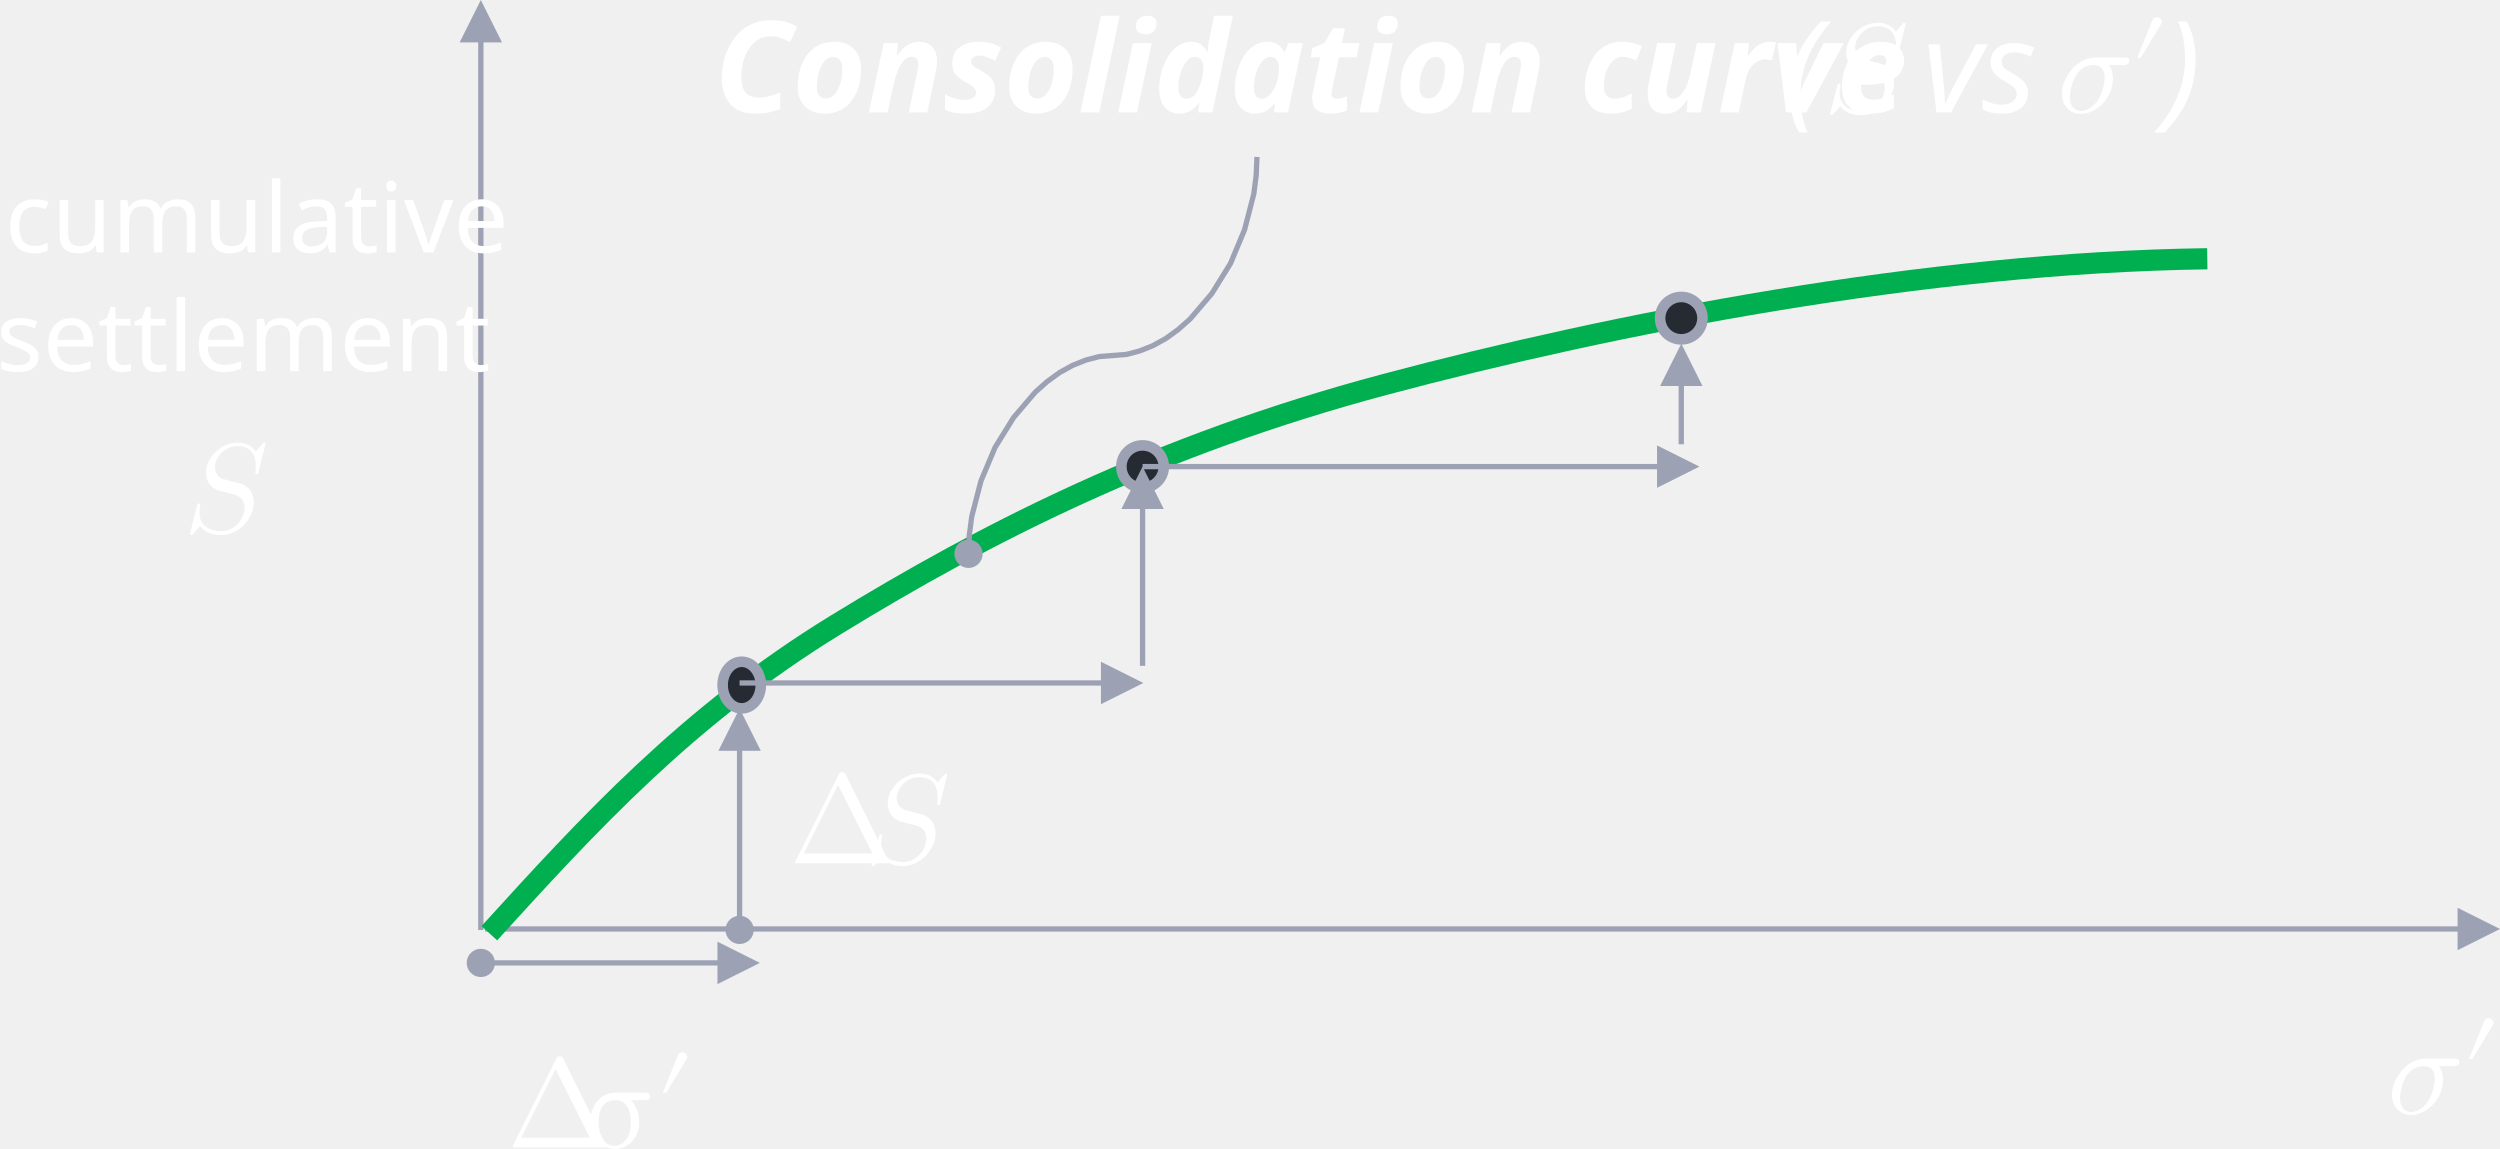
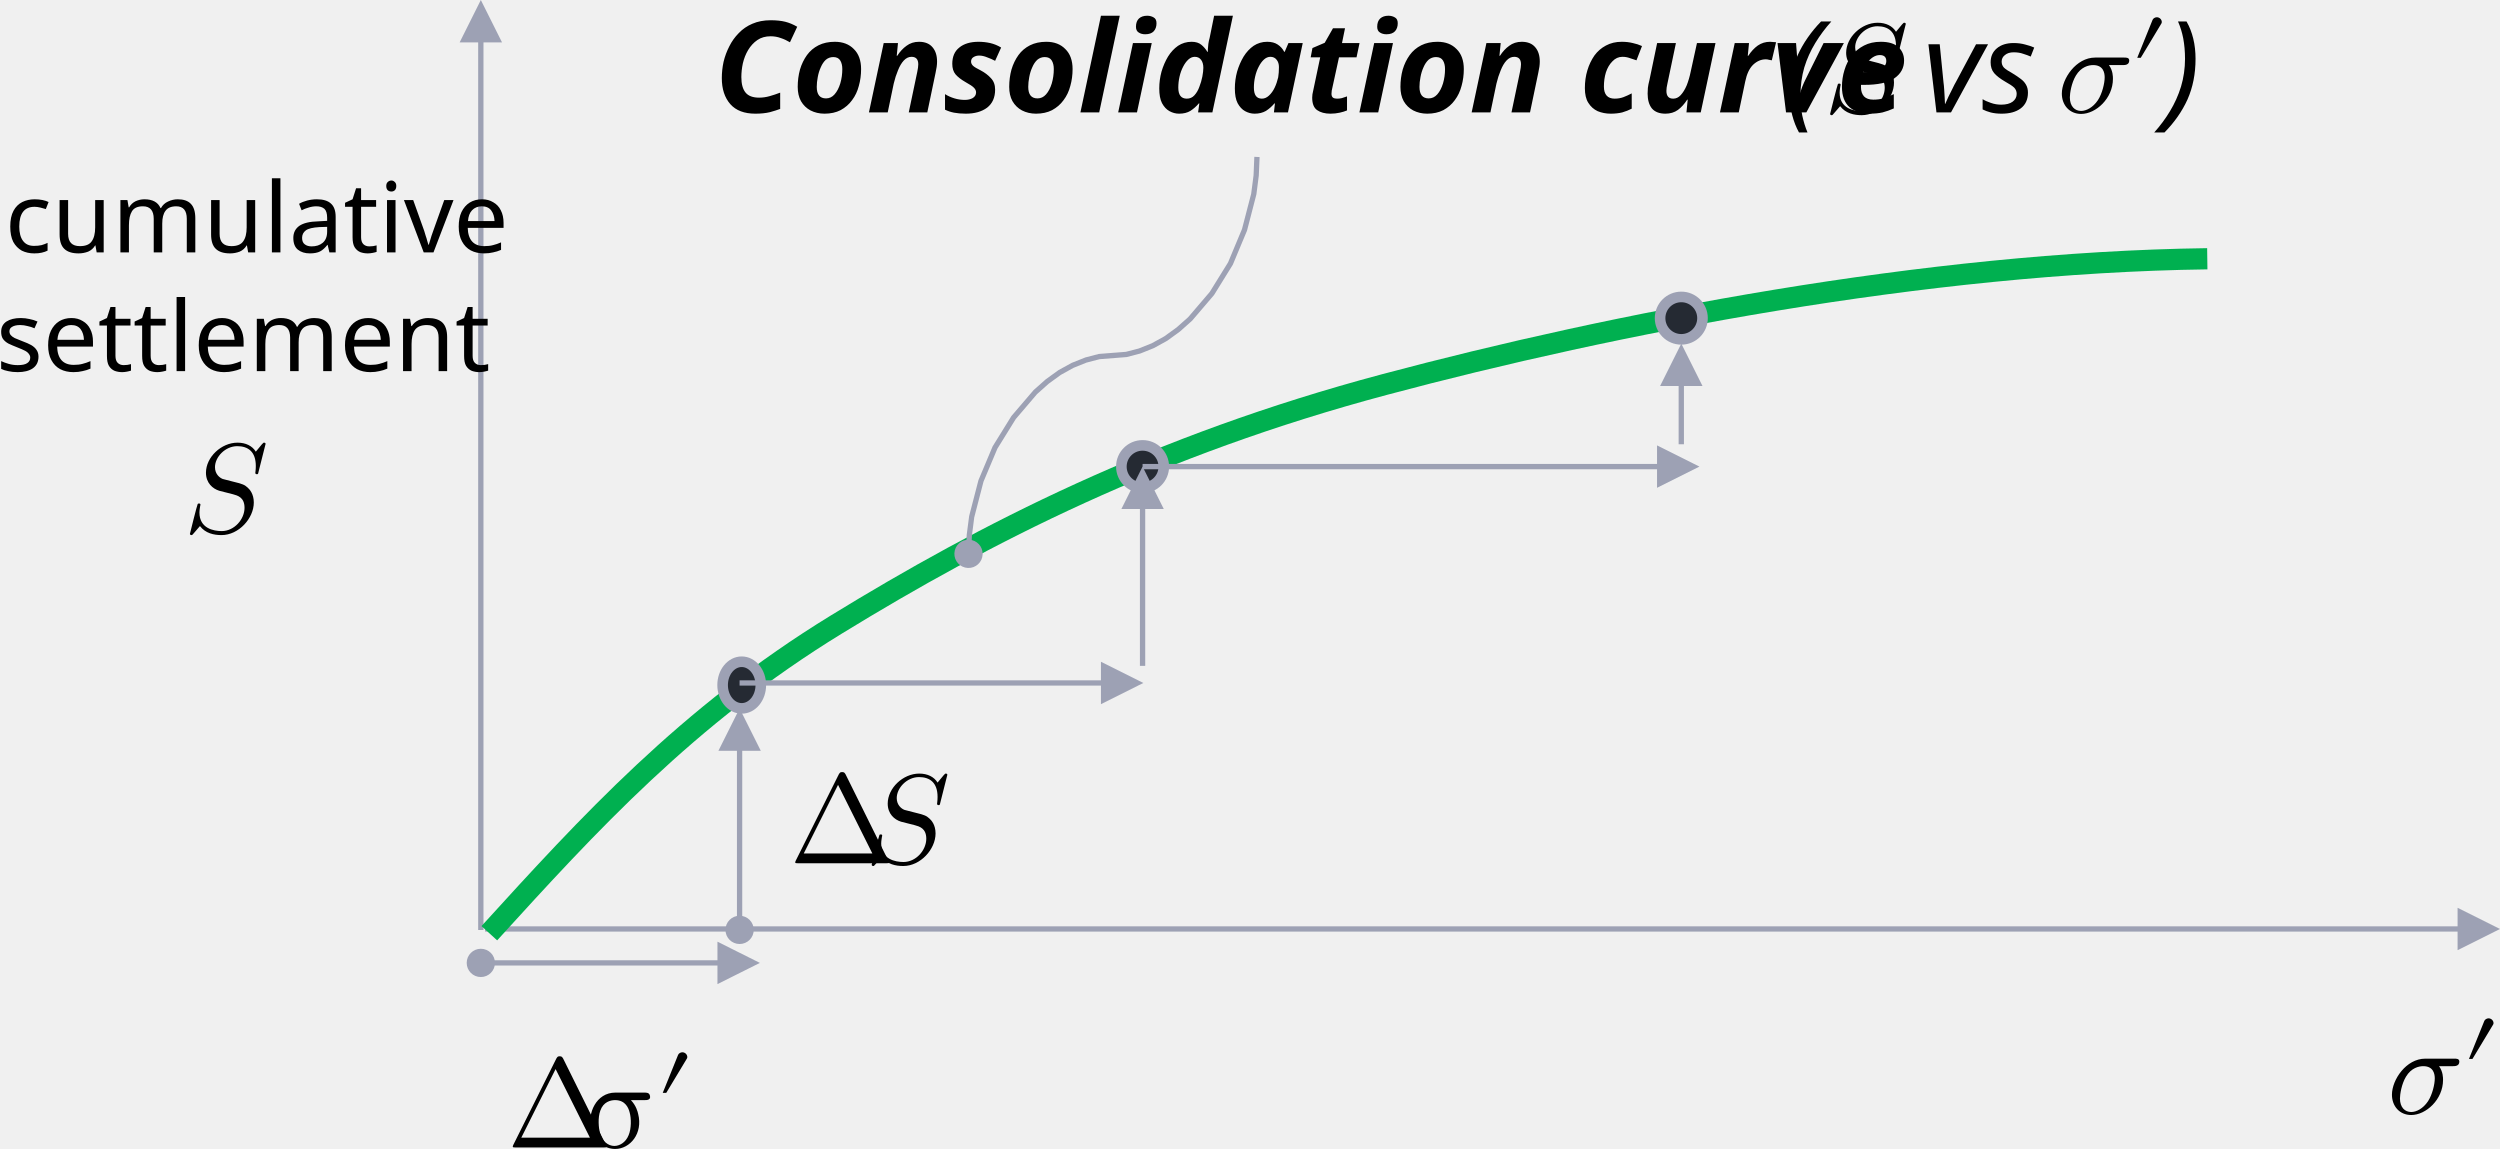
<svg xmlns="http://www.w3.org/2000/svg" width="155.934mm" height="71.632mm" viewBox="0 0 155.934 71.632" version="1.1" id="svg23700">
  <defs id="defs23697">
    <clipPath id="clip0">
      <rect x="529" y="600" width="630" height="296" id="rect23768" />
    </clipPath>
  </defs>
  <g id="layer1" transform="translate(18.7135,-96.95627)">
    <path d="m 11.443,154.964 3.3e-5,-55.803 h -0.331 l -3.4e-5,55.803 z m 1.158,-55.362 -1.323,-2.646 -1.323,2.646 z" fill="#9da1b4" id="path23773" style="stroke-width:0.265" />
    <path d="m 11.542,155.065 123.474,-3e-5 v -0.331 l -123.474,4e-5 z m 123.033,1.158 2.646,-1.323 -2.646,-1.323 z" fill="#9da1b4" id="path23775" style="stroke-width:0.265" />
-     <text font-family="Calibri, Calibri_MSFontService, sans-serif" font-weight="400" font-size="6.085px" id="text23787" x="-19.781" y="112.699" style="stroke-width:0.265;fill:#ffffff">
-       <tspan font-size="6.085px" x="-18.403" y="112.699" id="tspan23777" style="stroke-width:0.07;fill:#ffffff">cumulative</tspan>
-       <tspan font-size="6.085px" x="-18.954" y="120.107" id="tspan23779" style="stroke-width:0.07;fill:#ffffff">settlement</tspan>
-       <tspan font-size="6.085px" x="8.607" y="120.107" id="tspan23781" style="stroke-width:0.07;fill:#ffffff" />
-       <tspan font-family="'Cambria Math', 'Cambria Math_MSFontService', sans-serif" font-size="7.938px" x="130.185" y="166.409" id="tspan23783" style="stroke-width:0.07;fill:#ffffff">𝜎</tspan>
-       <tspan font-family="'Cambria Math', 'Cambria Math_MSFontService', sans-serif" font-size="7.938px" x="134.815" y="166.409" id="tspan23785" style="stroke-width:0.07;fill:#ffffff">′</tspan>
+     <text font-family="Calibri, Calibri_MSFontService, sans-serif" font-weight="400" font-size="6.085px" id="text23787" x="-19.781" y="112.699" style="stroke-width:0.265;fill:#000000">
+       <tspan font-size="6.085px" x="-18.403" y="112.699" id="tspan23777" style="stroke-width:0.07;fill:#000000">cumulative</tspan>
+       <tspan font-size="6.085px" x="-18.954" y="120.107" id="tspan23779" style="stroke-width:0.07;fill:#000000">settlement</tspan>
+       <tspan font-size="6.085px" x="8.607" y="120.107" id="tspan23781" style="stroke-width:0.07;fill:#000000" />
+       <tspan font-family="'Cambria Math', 'Cambria Math_MSFontService', sans-serif" font-size="7.938px" x="130.185" y="166.409" id="tspan23783" style="stroke-width:0.07;fill:#000000">𝜎</tspan>
+       <tspan font-family="'Cambria Math', 'Cambria Math_MSFontService', sans-serif" font-size="7.938px" x="134.815" y="166.409" id="tspan23785" style="stroke-width:0.07;fill:#000000">′</tspan>
    </text>
    <path d="m 11.807,155.165 c 6.166,-6.774 12.333,-13.547 21.641,-19.252 9.308,-5.704 19.954,-11.171 34.206,-14.974 14.253,-3.803 33.701,-7.606 51.309,-7.843" stroke="#00b050" stroke-width="1.323" stroke-linejoin="round" stroke-miterlimit="10" fill="none" fill-rule="evenodd" id="path23789" />
    <path d="m 51.23,126.06 c 0,-0.731 0.592,-1.323 1.323,-1.323 0.731,0 1.323,0.592 1.323,1.323 0,0.731 -0.592,1.323 -1.323,1.323 -0.731,0 -1.323,-0.592 -1.323,-1.323 z" stroke="#9da1b4" stroke-width="0.661" stroke-linejoin="round" stroke-miterlimit="10" fill="#252a33" fill-rule="evenodd" id="path23791" />
    <path d="m 84.832,116.8 c 0,-0.731 0.592,-1.323 1.323,-1.323 0.731,0 1.323,0.592 1.323,1.323 0,0.731 -0.592,1.323 -1.323,1.323 -0.731,0 -1.323,-0.592 -1.323,-1.323 z" stroke="#9da1b4" stroke-width="0.661" stroke-linejoin="round" stroke-miterlimit="10" fill="#252a33" fill-rule="evenodd" id="path23793" />
    <path d="m 26.359,139.686 c 0,-0.804 0.533,-1.455 1.191,-1.455 0.657,0 1.191,0.651 1.191,1.455 0,0.804 -0.533,1.455 -1.191,1.455 -0.657,0 -1.191,-0.651 -1.191,-1.455 z" stroke="#9da1b4" stroke-width="0.661" stroke-linejoin="round" stroke-miterlimit="10" fill="#252a33" fill-rule="evenodd" id="path23795" />
    <path d="m 11.278,156.851 h 15.2 v 0.331 h -15.2 z m 0,1.047 c -0.487,0 -0.882,-0.395 -0.882,-0.882 0,-0.487 0.395,-0.882 0.882,-0.882 0.487,0 0.882,0.395 0.882,0.882 0,0.487 -0.395,0.882 -0.882,0.882 z m 14.759,-2.205 2.646,1.323 -2.646,1.323 z" fill="#9da1b4" id="path23797" style="stroke-width:0.265" />
    <path d="m 27.583,154.956 2.9e-5,-11.609 h -0.331 l -3e-5,11.609 z m -1.047,0 c -2e-6,0.487 0.395,0.882 0.882,0.882 0.487,10e-6 0.882,-0.395 0.882,-0.882 2e-6,-0.487 -0.395,-0.882 -0.882,-0.882 -0.487,-1e-5 -0.882,0.395 -0.882,0.882 z m 2.205,-11.168 -1.323,-2.646 -1.323,2.646 z" fill="#9da1b4" id="path23799" style="stroke-width:0.265" />
    <path d="m 27.417,139.72 22.98,-3e-5 v -0.331 l -22.98,4e-5 z m 22.539,1.158 2.646,-1.323 -2.646,-1.323 z" fill="#9da1b4" id="path23801" style="stroke-width:0.265" />
    <path d="m 52.718,138.488 2.8e-5,-10.223 h -0.331 l -2.9e-5,10.223 z m 1.158,-9.782 -1.323,-2.646 -1.323,2.646 z" fill="#9da1b4" id="path23803" style="stroke-width:0.265" />
    <path d="m 52.553,125.895 h 32.53 v 0.331 h -32.53 z m 32.089,-1.158 2.646,1.323 -2.646,1.323 z" fill="#9da1b4" id="path23805" style="stroke-width:0.265" />
    <path d="m 86.32,124.667 2.2e-5,-4.075 h -0.331 l -2.3e-5,4.075 z m 1.158,-3.634 -1.323,-2.646 -1.323,2.646 z" fill="#9da1b4" id="path23807" style="stroke-width:0.265" />
-     <text font-family="'Cambria Math', 'Cambria Math_MSFontService', sans-serif" font-weight="400" font-size="7.938px" id="text23819" x="-7.274" y="130.161" style="stroke-width:0.265;fill:#ffffff">𝑆<tspan font-size="7.938px" x="12.894" y="168.526" id="tspan23809" style="stroke-width:0.07;fill:#ffffff">∆</tspan>
-       <tspan font-size="7.938px" x="17.635" y="168.526" id="tspan23811" style="stroke-width:0.07;fill:#ffffff">σ</tspan>
-       <tspan font-size="7.938px" x="22.155" y="168.526" id="tspan23813" style="stroke-width:0.07;fill:#ffffff">′</tspan>
-       <tspan font-size="7.938px" x="30.51" y="150.799" id="tspan23815" style="stroke-width:0.07;fill:#ffffff">∆</tspan>
-       <tspan font-size="7.938px" x="35.251" y="150.799" id="tspan23817" style="stroke-width:0.07;fill:#ffffff">𝑆</tspan>
+     <text font-family="'Cambria Math', 'Cambria Math_MSFontService', sans-serif" font-weight="400" font-size="7.938px" id="text23819" x="-7.274" y="130.161" style="stroke-width:0.265;fill:#000000">𝑆<tspan font-size="7.938px" x="12.894" y="168.526" id="tspan23809" style="stroke-width:0.07;fill:#000000">∆</tspan>
+       <tspan font-size="7.938px" x="17.635" y="168.526" id="tspan23811" style="stroke-width:0.07;fill:#000000">σ</tspan>
+       <tspan font-size="7.938px" x="22.155" y="168.526" id="tspan23813" style="stroke-width:0.07;fill:#000000">′</tspan>
+       <tspan font-size="7.938px" x="30.51" y="150.799" id="tspan23815" style="stroke-width:0.07;fill:#000000">∆</tspan>
+       <tspan font-size="7.938px" x="35.251" y="150.799" id="tspan23817" style="stroke-width:0.07;fill:#000000">𝑆</tspan>
    </text>
-     <text font-family="Calibri, Calibri_MSFontService, sans-serif" font-style="italic" font-weight="700" font-size="7.938px" id="text23823" x="25.839" y="103.968" style="stroke-width:0.265;fill:#ffffff">Consolidation curve <tspan font-weight="400" font-size="7.938px" x="92.607" y="103.968" id="tspan23821" style="stroke-width:0.07;fill:#ffffff">(</tspan>
+     <text font-family="Calibri, Calibri_MSFontService, sans-serif" font-style="italic" font-weight="700" font-size="7.938px" id="text23823" x="25.839" y="103.968" style="stroke-width:0.265;fill:#000000">Consolidation curve <tspan font-weight="400" font-size="7.938px" x="92.607" y="103.968" id="tspan23821" style="stroke-width:0.07;fill:#000000">(</tspan>
    </text>
-     <text font-family="'Cambria Math', 'Cambria Math_MSFontService', sans-serif" font-weight="400" font-size="7.938px" id="text23825" x="95.032" y="103.968" style="stroke-width:0.265;fill:#ffffff">𝑆</text>
-     <text font-family="Calibri, Calibri_MSFontService, sans-serif" font-style="italic" font-weight="400" font-size="7.938px" id="text23827" x="101.194" y="103.968" style="stroke-width:0.265;fill:#ffffff">vs</text>
-     <text font-family="'Cambria Math', 'Cambria Math_MSFontService', sans-serif" font-weight="400" font-size="7.938px" id="text23829" x="109.592" y="103.968" style="stroke-width:0.265;fill:#ffffff">𝜎′</text>
-     <text font-family="Calibri, Calibri_MSFontService, sans-serif" font-style="italic" font-weight="400" font-size="7.938px" id="text23831" x="116.262" y="103.968" style="stroke-width:0.265;fill:#ffffff">)</text>
+     <text font-family="'Cambria Math', 'Cambria Math_MSFontService', sans-serif" font-weight="400" font-size="7.938px" id="text23825" x="95.032" y="103.968" style="stroke-width:0.265;fill:#000000">𝑆</text>
+     <text font-family="Calibri, Calibri_MSFontService, sans-serif" font-style="italic" font-weight="400" font-size="7.938px" id="text23827" x="101.194" y="103.968" style="stroke-width:0.265;fill:#000000">vs</text>
+     <text font-family="'Cambria Math', 'Cambria Math_MSFontService', sans-serif" font-weight="400" font-size="7.938px" id="text23829" x="109.592" y="103.968" style="stroke-width:0.265;fill:#000000">𝜎′</text>
+     <text font-family="Calibri, Calibri_MSFontService, sans-serif" font-style="italic" font-weight="400" font-size="7.938px" id="text23831" x="116.262" y="103.968" style="stroke-width:0.265;fill:#000000">)</text>
    <path d="m 59.853,106.753 -0.05,1.158 -0.15,1.172 -0.583,2.253 c -0.002,0.008 -0.004,0.015 -0.007,0.022 l -0.877,2.1 c -0.003,0.008 -0.007,0.016 -0.012,0.023 l -1.158,1.869 c -0.004,0.007 -0.009,0.014 -0.015,0.02 l -1.356,1.587 -0.76,0.678 -0.79,0.573 -0.827,0.457 -0.845,0.339 -0.847,0.221 c -0.009,0.003 -0.019,0.004 -0.029,0.005 l -0.843,0.066 -0.843,0.066 0.029,-0.005 -0.827,0.215 -0.807,0.324 -0.792,0.438 -0.76,0.551 -0.731,0.651 -1.34,1.571 0.015,-0.02 -1.158,1.868 0.012,-0.023 -0.877,2.084 0.008,-0.022 -0.579,2.232 -0.145,1.137 -0.048,1.144 -0.33,-0.014 0.051,-1.172 0.153,-1.178 0.579,-2.233 c 0.002,-0.008 0.004,-0.015 0.008,-0.022 l 0.876,-2.084 c 0.003,-0.008 0.007,-0.016 0.012,-0.023 l 1.158,-1.869 c 0.004,-0.007 0.009,-0.014 0.015,-0.02 l 1.372,-1.604 0.757,-0.672 0.794,-0.573 0.829,-0.455 0.847,-0.337 0.827,-0.215 c 0.009,-0.003 0.019,-0.004 0.029,-0.005 l 0.843,-0.066 0.843,-0.066 -0.029,0.005 0.807,-0.208 0.808,-0.322 0.793,-0.436 0.764,-0.552 0.728,-0.645 1.356,-1.587 -0.015,0.02 1.158,-1.868 -0.012,0.023 0.876,-2.1 -0.007,0.022 0.575,-2.212 0.148,-1.144 0.049,-1.158 z m -17.276,24.786 c -0.021,0.487 -0.432,0.864 -0.919,0.843 -0.487,-0.021 -0.864,-0.432 -0.843,-0.919 0.021,-0.487 0.432,-0.864 0.919,-0.843 0.487,0.021 0.864,0.432 0.843,0.919 z" fill="#9da1b4" id="path23833" style="stroke-width:0.265" />
  </g>
</svg>
